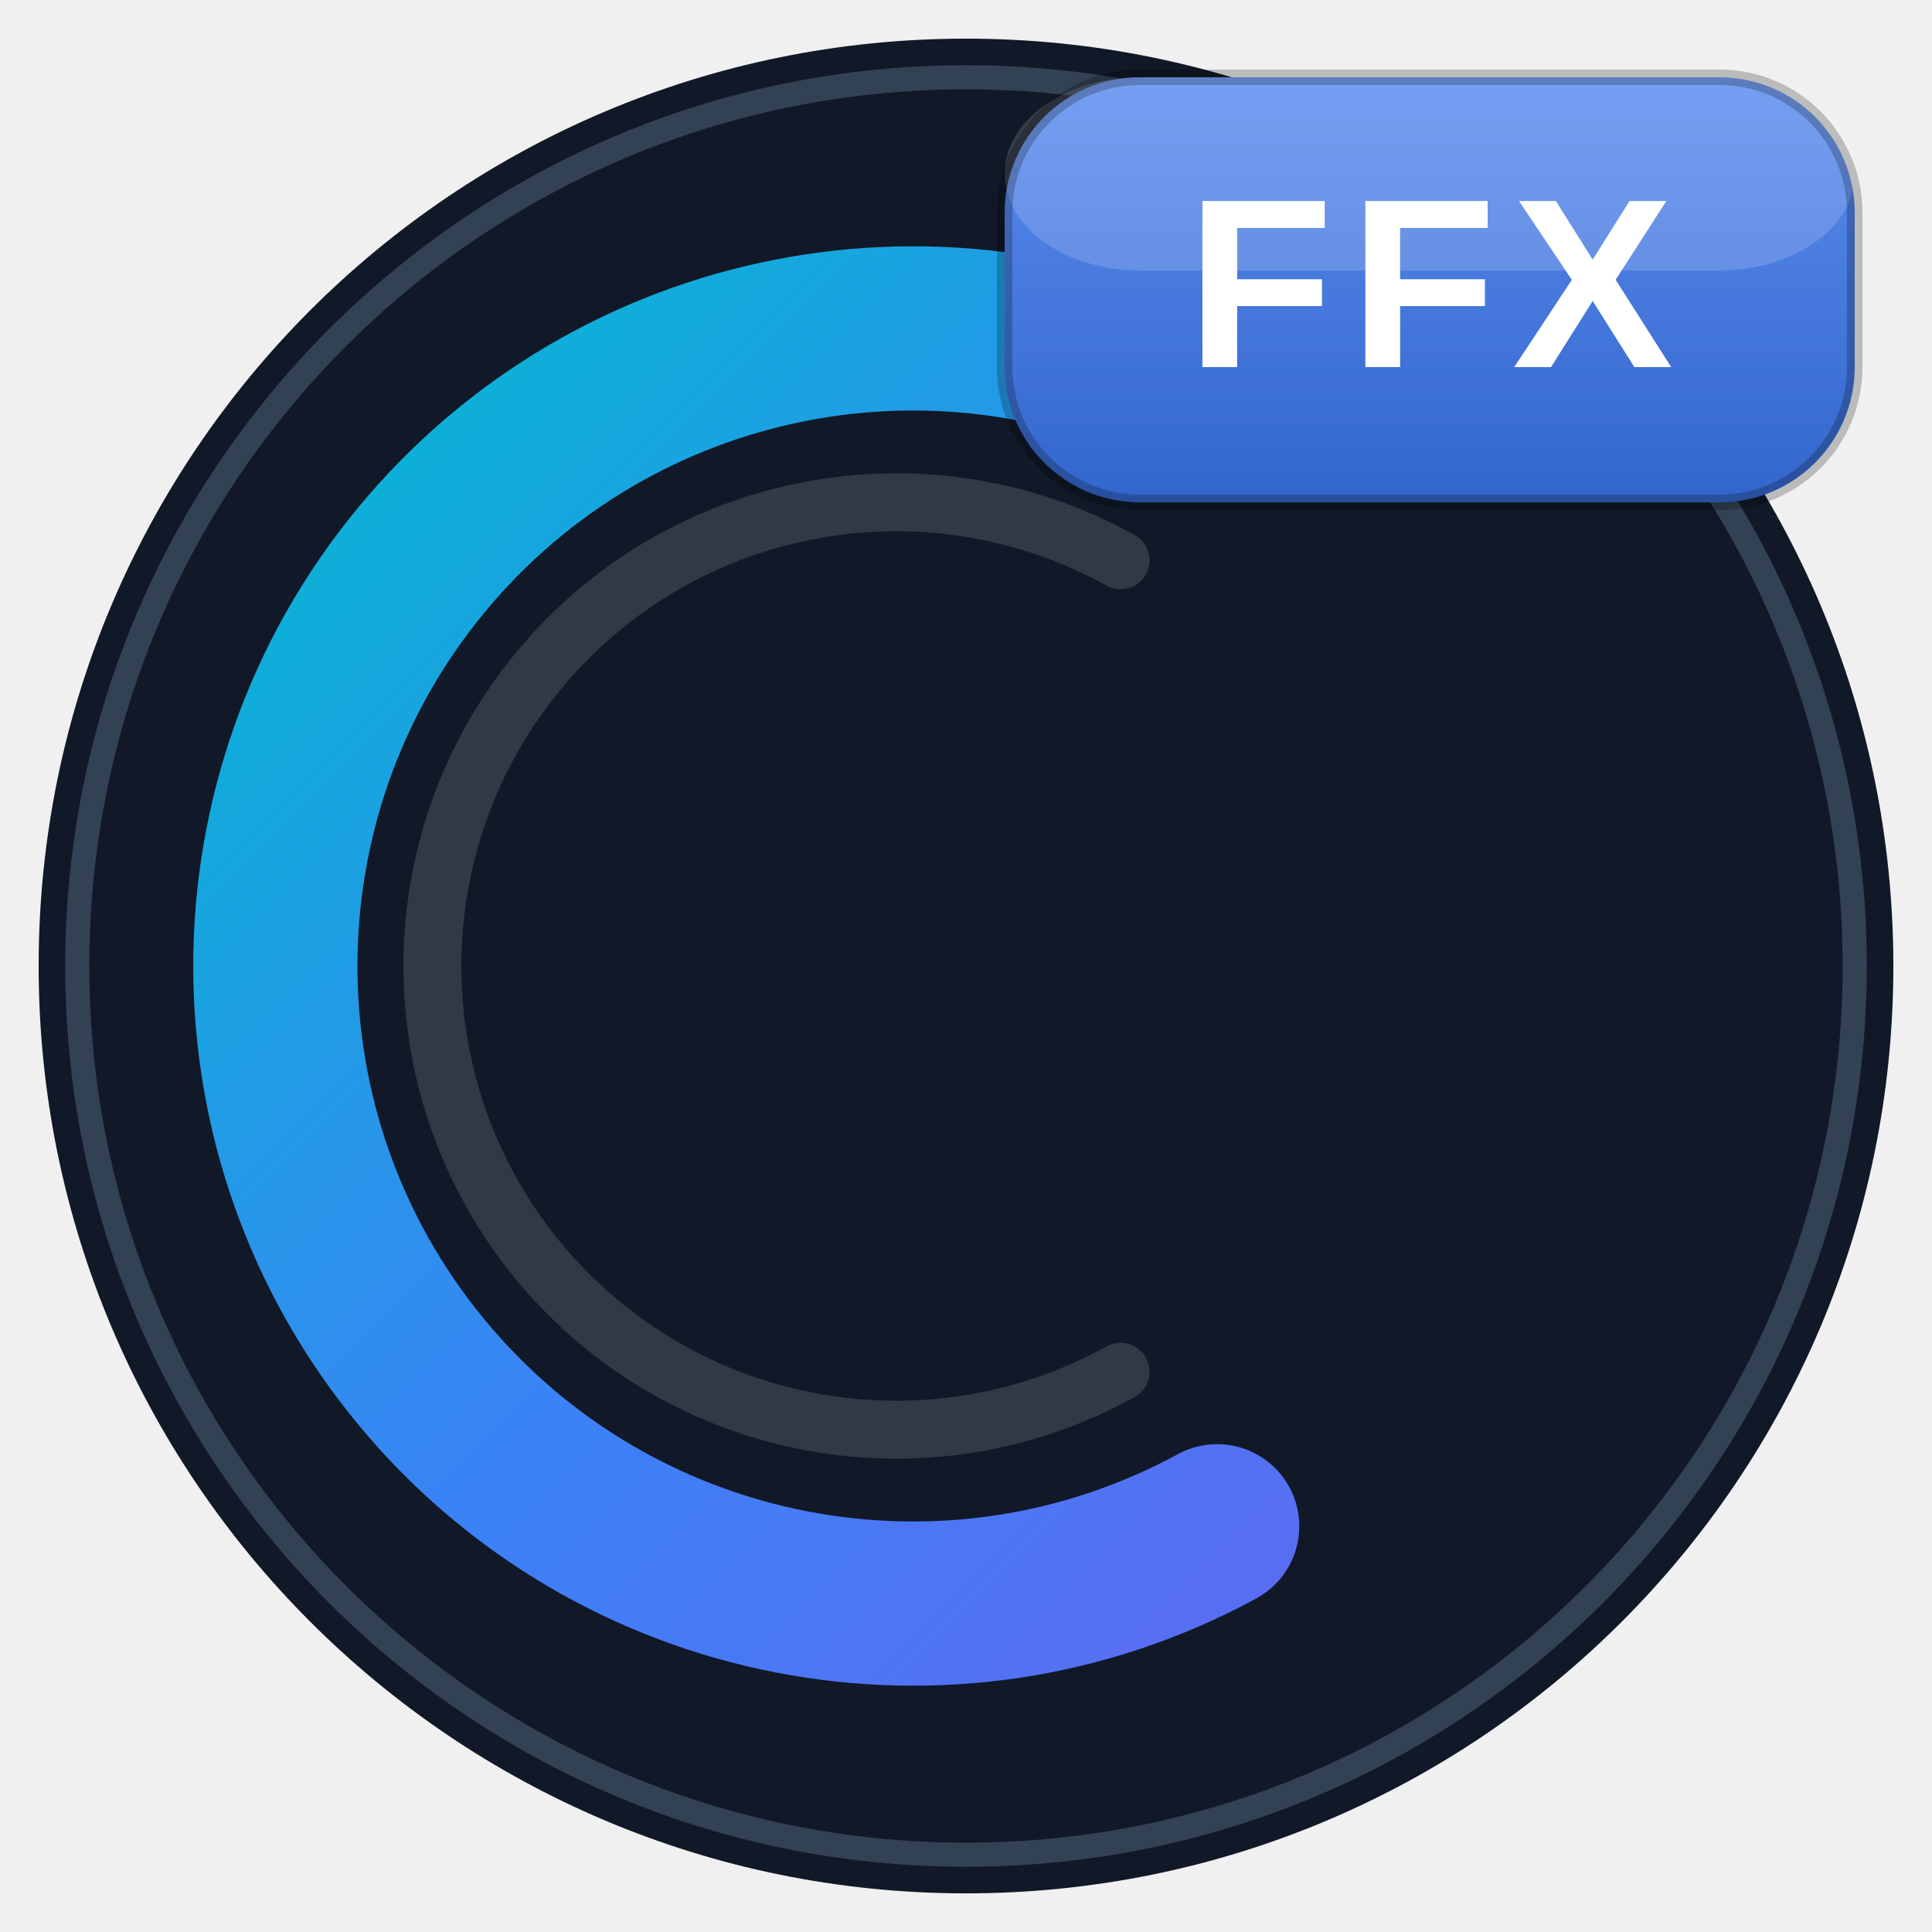
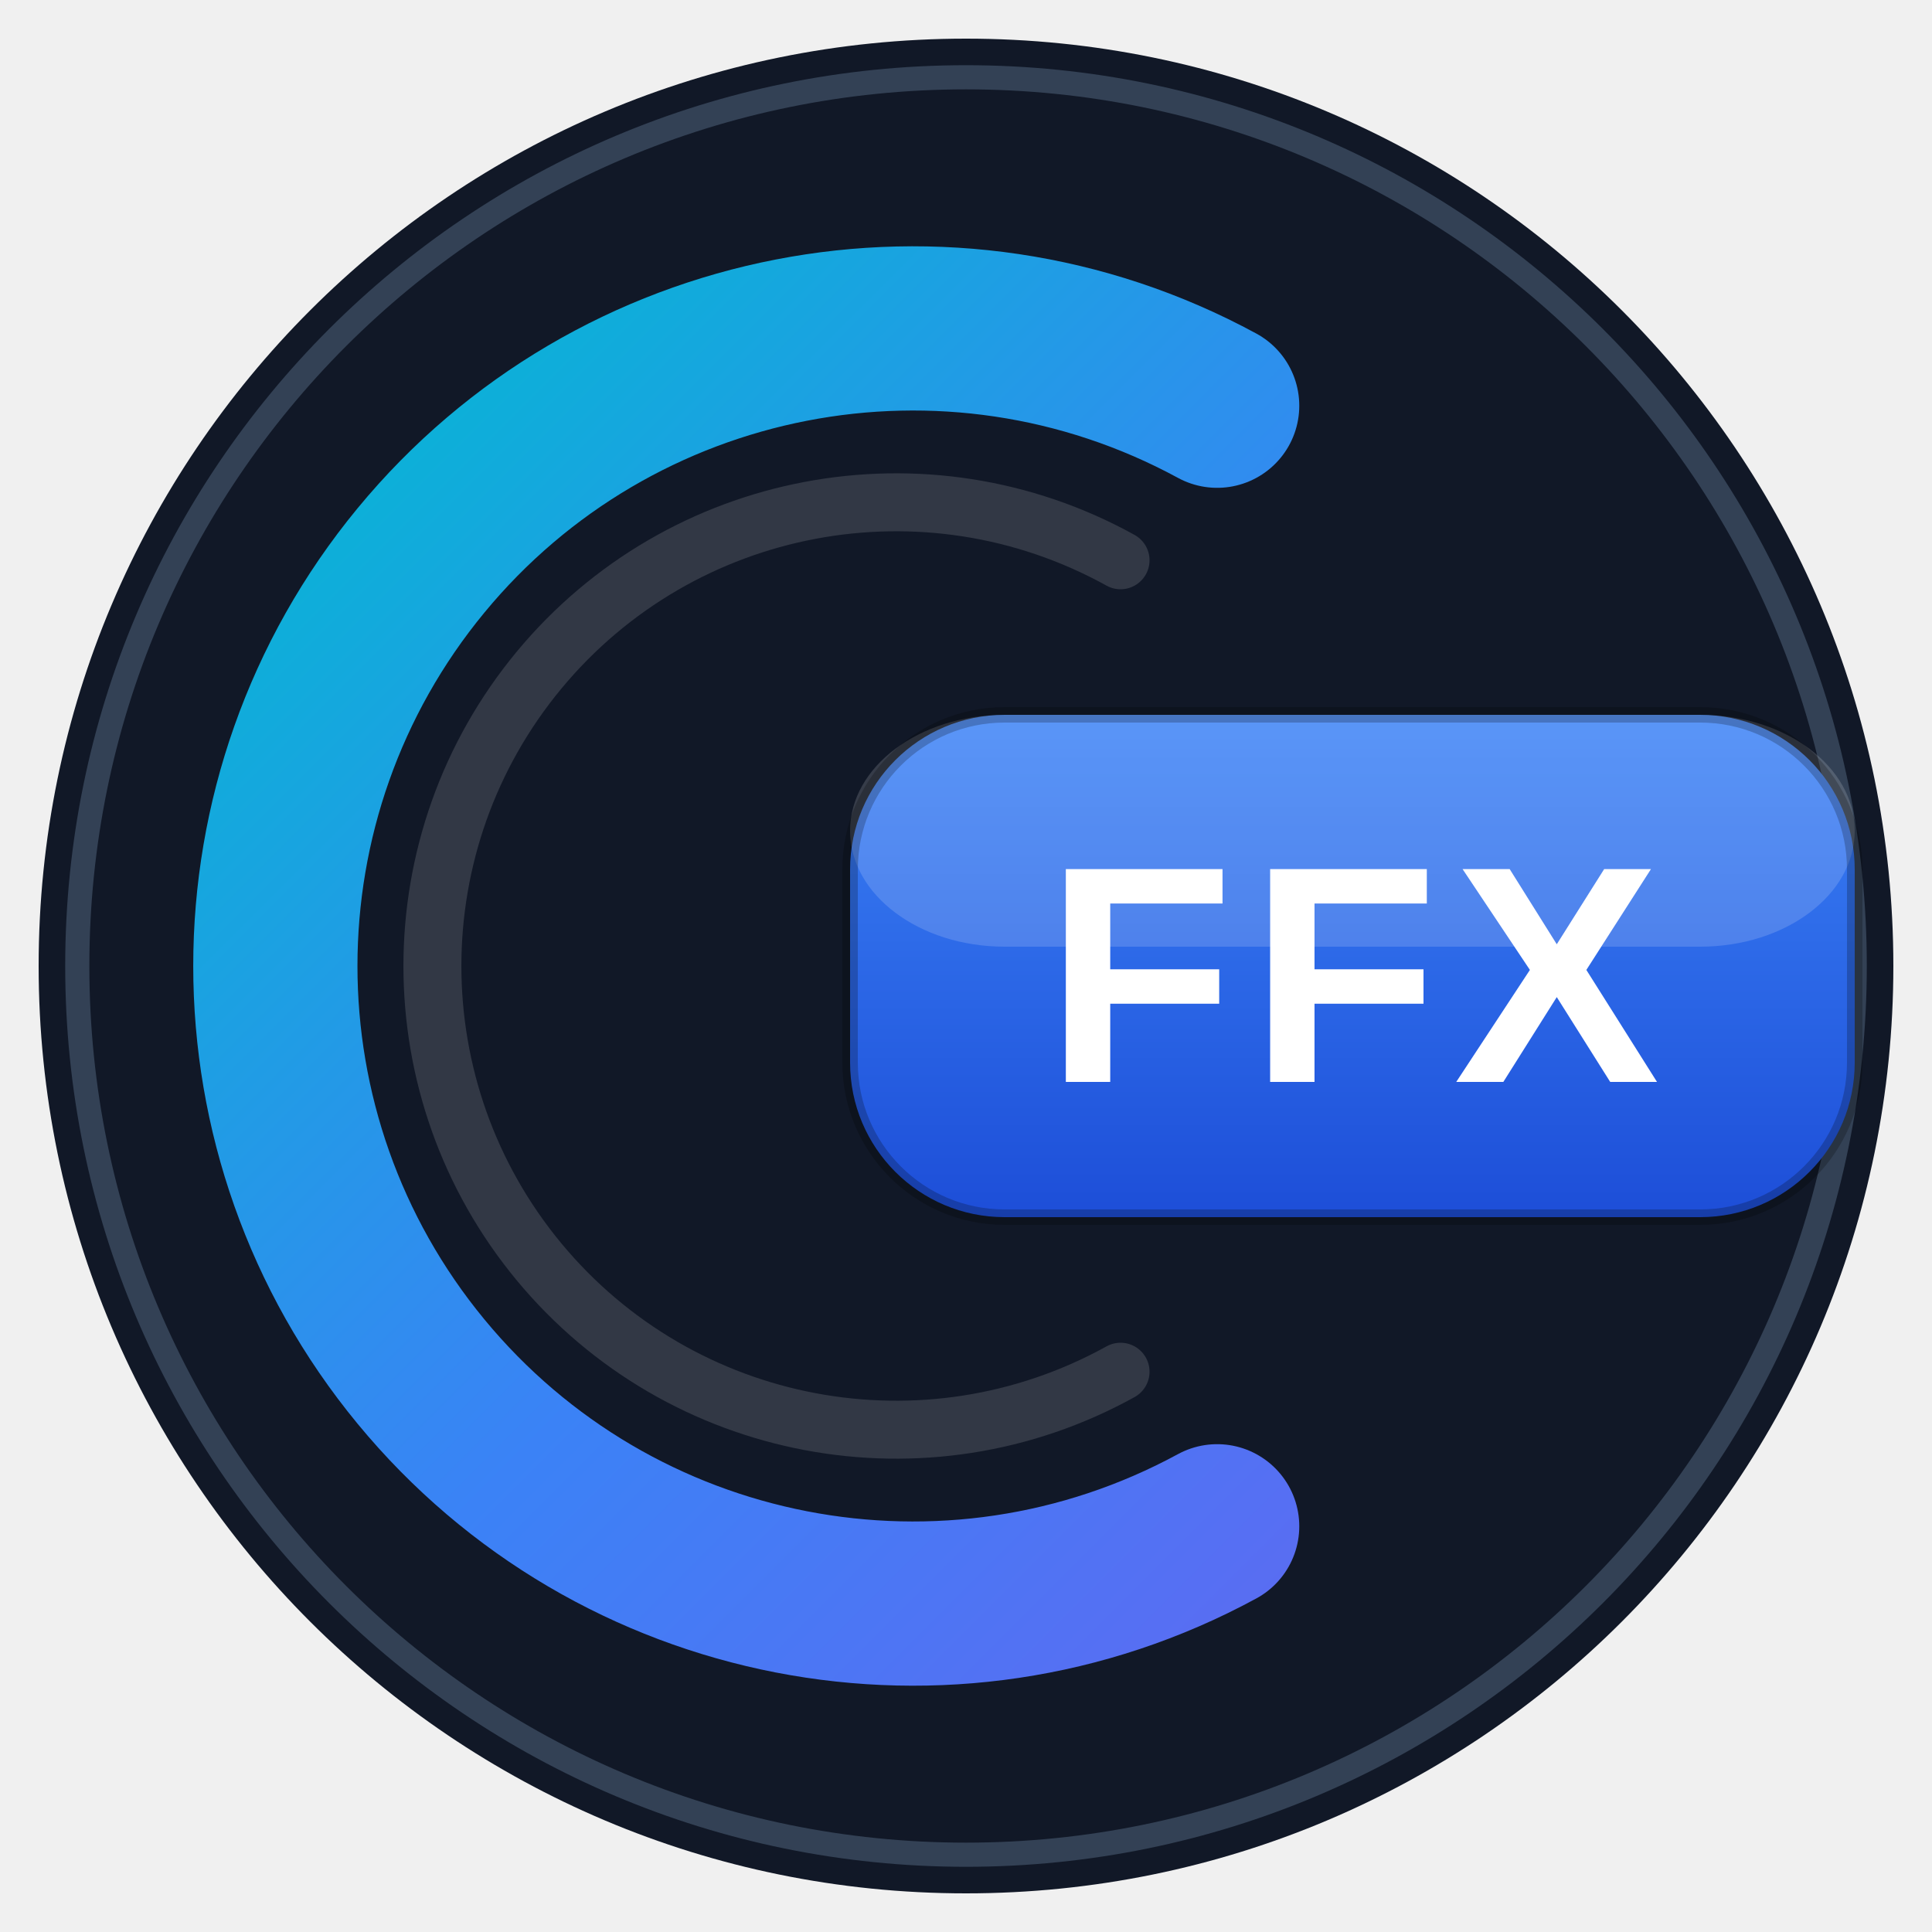
<svg xmlns="http://www.w3.org/2000/svg" viewBox="0 0 100 100" role="img" aria-labelledby="title desc">
  <defs>
    <linearGradient id="core-arc" x1="18" y1="18" x2="82" y2="82" gradientUnits="userSpaceOnUse">
      <stop offset="0" stop-color="#06b6d4" />
      <stop offset="0.52" stop-color="#3b82f6" />
      <stop offset="1" stop-color="#6366f1" />
    </linearGradient>
-     <linearGradient id="badge" x1="52" y1="4" x2="52" y2="26" gradientUnits="userSpaceOnUse">
-       <stop offset="0" stop-color="#5b8def" />
-       <stop offset="1" stop-color="#3366cc" />
+     <linearGradient id="badge" x1="44" y1="37" x2="44" y2="63" gradientUnits="userSpaceOnUse">
+       <stop offset="0" stop-color="#3b82f6" />
+       <stop offset="1" stop-color="#1d4ed8" />
    </linearGradient>
  </defs>
  <circle cx="50" cy="50" r="48" fill="#111827" />
  <circle cx="50" cy="50" r="46" fill="none" stroke="#334155" stroke-width="1.25" />
  <path d="M 63 21 A 33 33 0 1 0 63 79" fill="none" stroke="url(#core-arc)" stroke-width="8.5" stroke-linecap="round" />
  <path d="M 58 29 A 24 24 0 1 0 58 71" fill="none" stroke="rgba(255,255,255,0.14)" stroke-width="3" stroke-linecap="round" />
-   <rect x="52" y="4" width="44" height="22" rx="7" fill="url(#badge)" />
-   <rect x="52" y="4" width="44" height="10" rx="7" fill="rgba(255,255,255,0.16)" />
-   <rect x="52" y="4" width="44" height="22" rx="7" fill="none" stroke="rgba(0,0,0,0.22)" stroke-width="0.8" />
-   <text x="74" y="19" fill="#ffffff" text-anchor="middle" font-family="Segoe UI, Arial, sans-serif" font-size="12.5" font-weight="800" letter-spacing="0.8">FFX</text>
+   <rect x="44" y="37" width="52" height="26" rx="8" fill="url(#badge)" />
+   <rect x="44" y="37" width="52" height="12" rx="8" fill="rgba(255,255,255,0.16)" />
+   <rect x="44" y="37" width="52" height="26" rx="8" fill="none" stroke="rgba(0,0,0,0.22)" stroke-width="0.8" />
+   <text x="70" y="56" fill="#ffffff" text-anchor="middle" font-family="Segoe UI, Arial, sans-serif" font-size="16" font-weight="800" letter-spacing="0.8">FFX</text>
</svg>
